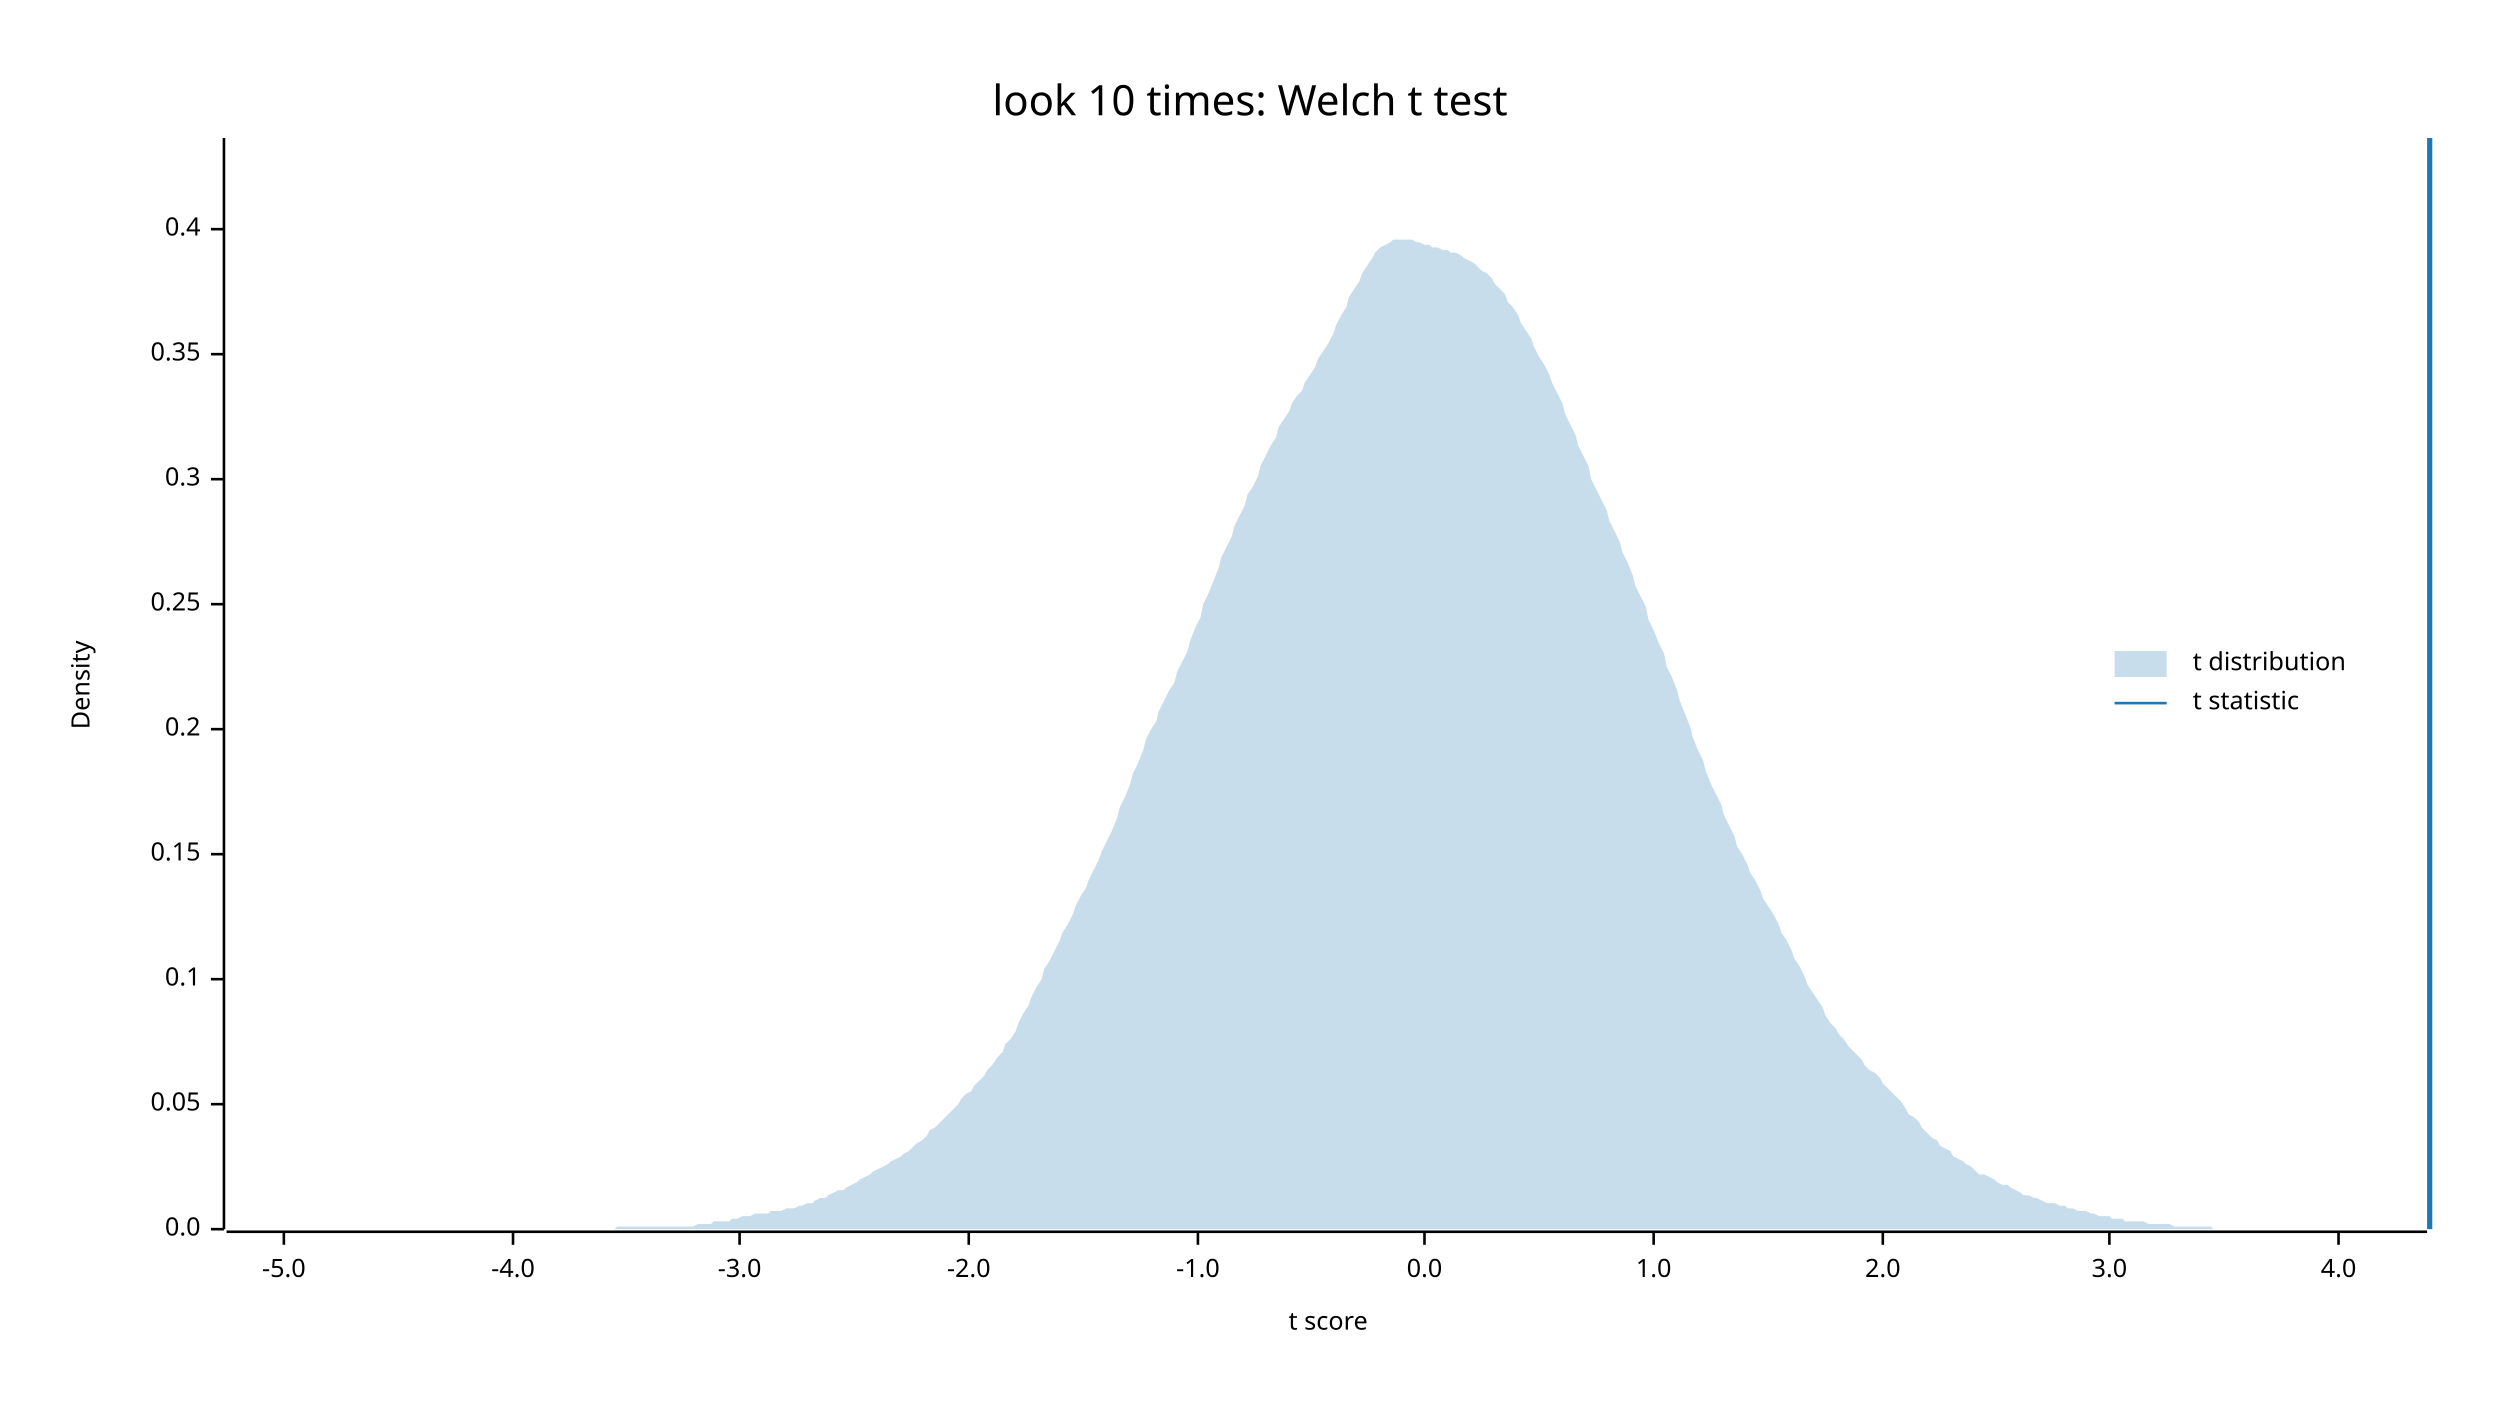
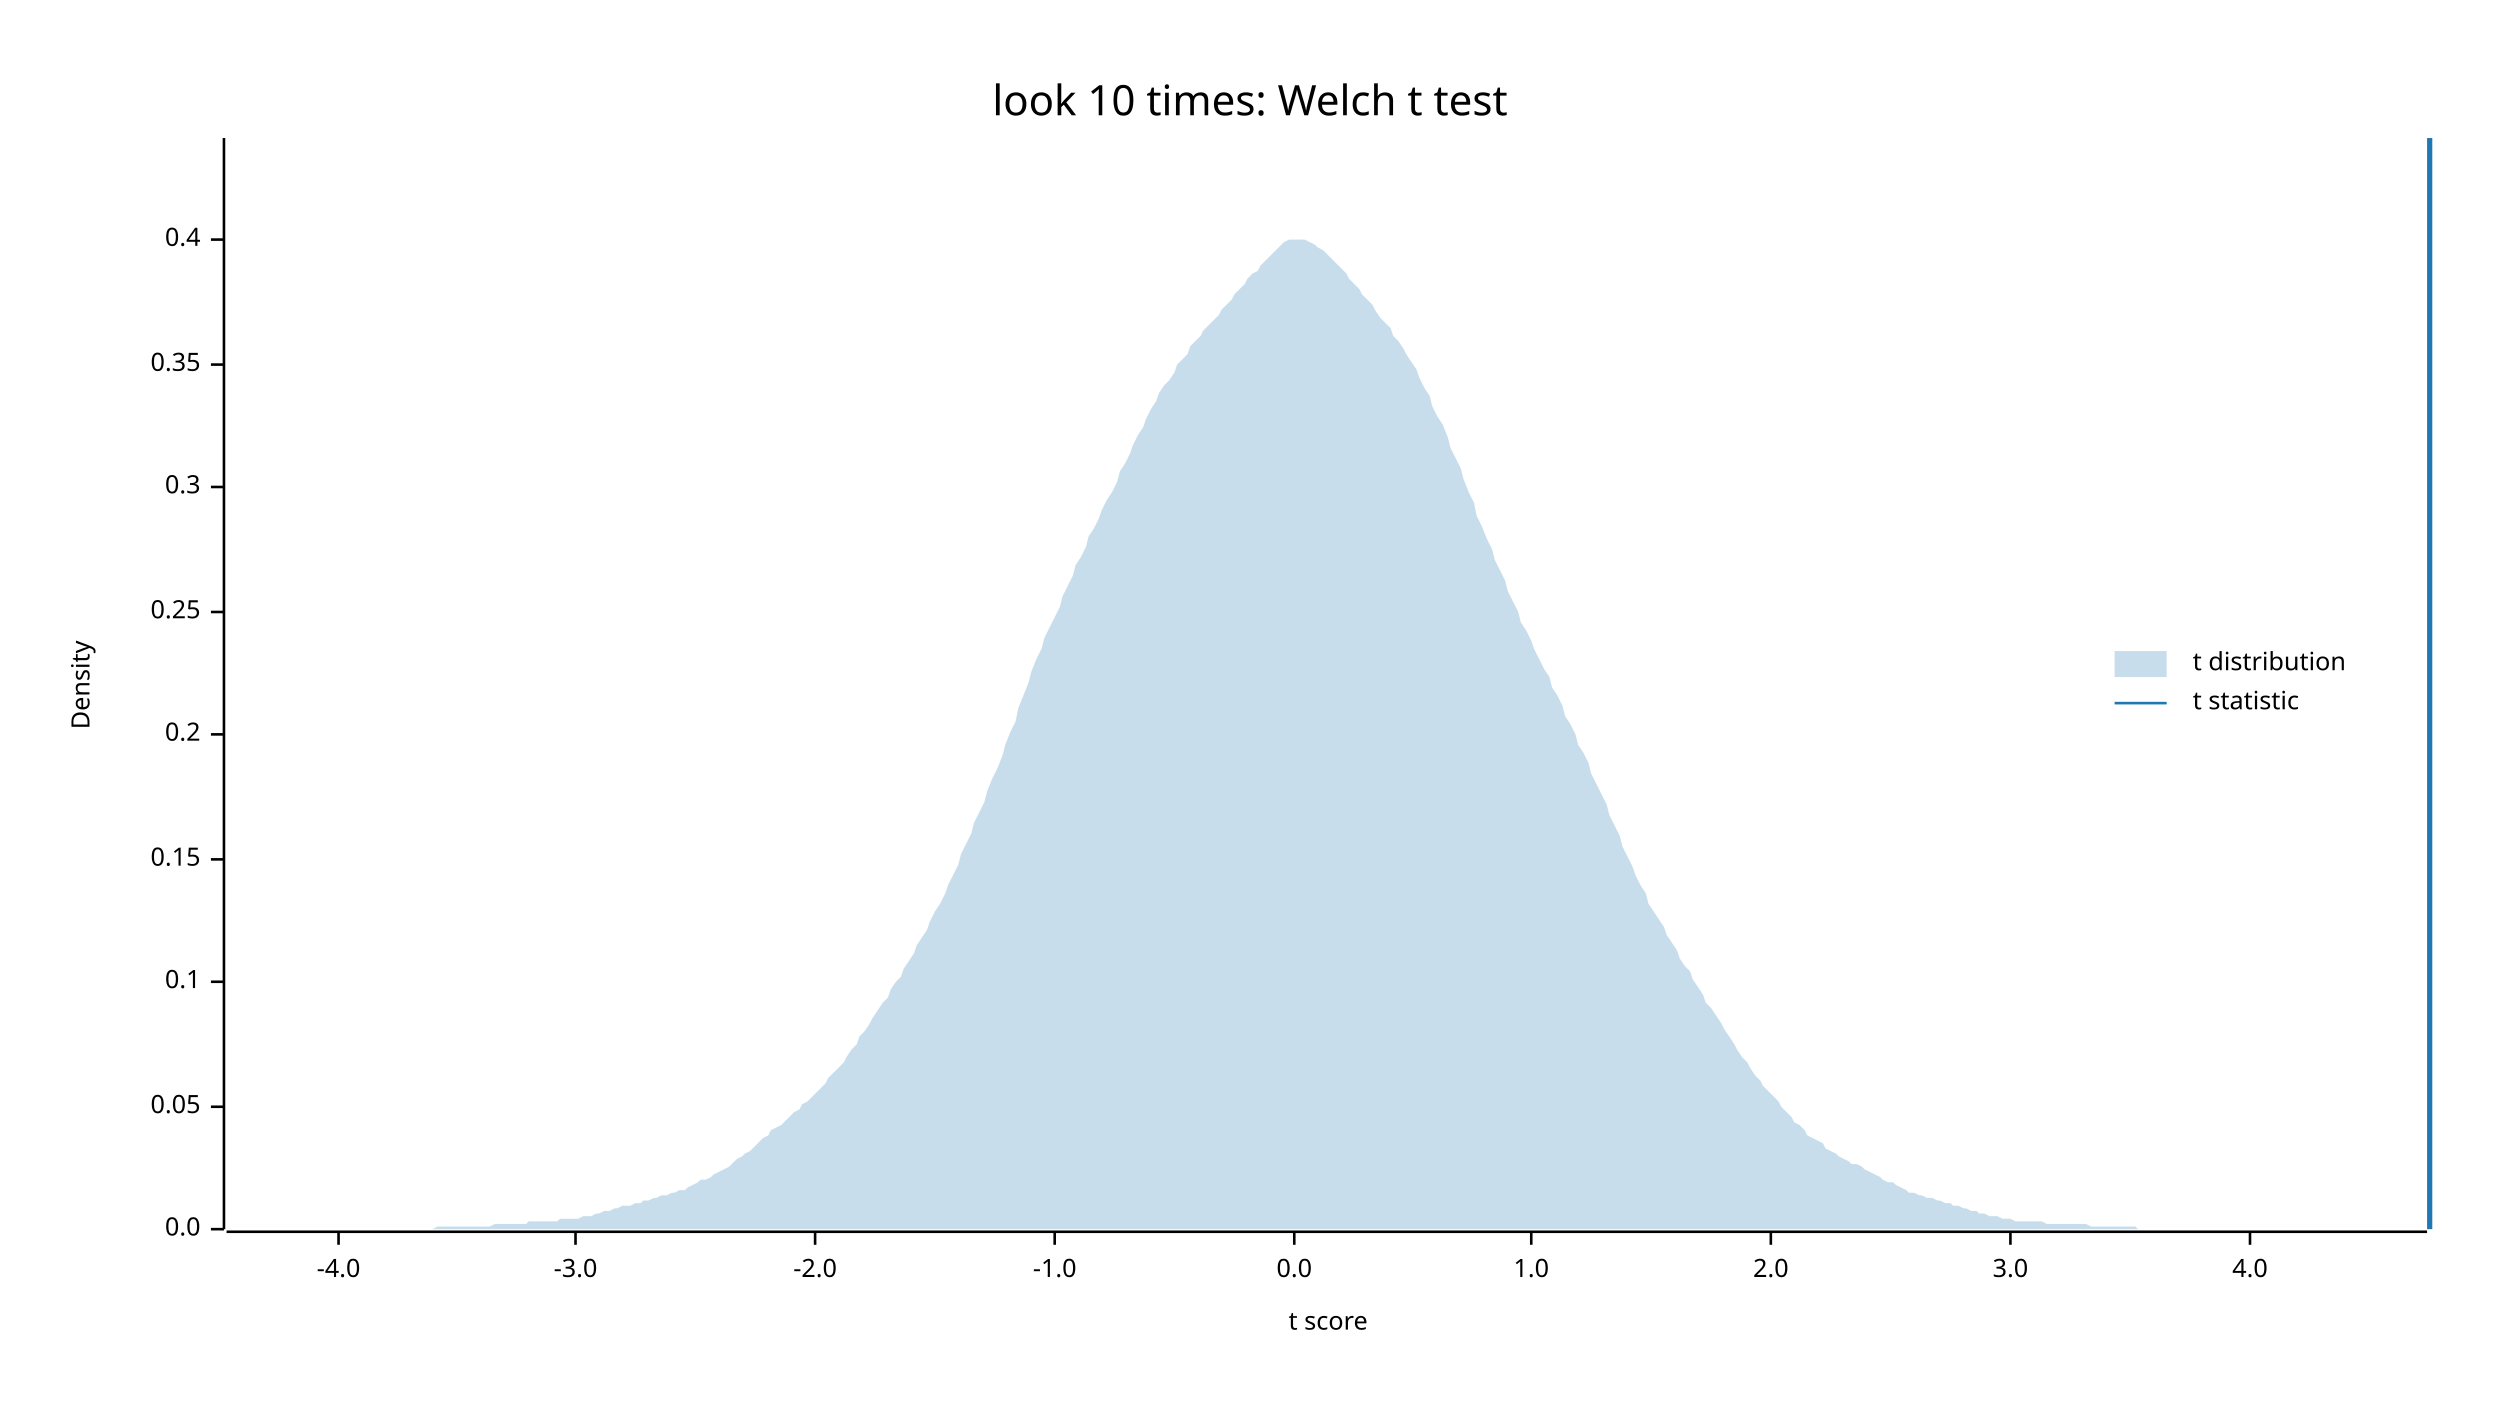
<svg xmlns="http://www.w3.org/2000/svg" width="960" height="540" viewBox="0 0 960 540">
  <text x="480" y="32" dy="0.76em" text-anchor="middle" font-family="sans-serif" font-size="16.129" opacity="1" fill="#000000">
look 10 times: Welch t test
</text>
  <text x="27" y="263" dy="0.76em" text-anchor="middle" font-family="sans-serif" font-size="9.677" opacity="1" fill="#000000" transform="rotate(270, 27, 263)">
Density
</text>
  <text x="510" y="513" dy="-0.5ex" text-anchor="middle" font-family="sans-serif" font-size="9.677" opacity="1" fill="#000000">
t score
</text>
  <polyline fill="none" opacity="1" stroke="#000000" stroke-width="1" points="86,53 86,472 " />
  <text x="77" y="472" dy="0.5ex" text-anchor="end" font-family="sans-serif" font-size="9.677" opacity="1" fill="#000000">
0.0
</text>
  <polyline fill="none" opacity="1" stroke="#000000" stroke-width="1" points="81,472 86,472 " />
-   <text x="77" y="424" dy="0.5ex" text-anchor="end" font-family="sans-serif" font-size="9.677" opacity="1" fill="#000000">
+   <text x="77" y="425" dy="0.5ex" text-anchor="end" font-family="sans-serif" font-size="9.677" opacity="1" fill="#000000">
0.05
</text>
-   <polyline fill="none" opacity="1" stroke="#000000" stroke-width="1" points="81,424 86,424 " />
-   <text x="77" y="376" dy="0.5ex" text-anchor="end" font-family="sans-serif" font-size="9.677" opacity="1" fill="#000000">
+   <polyline fill="none" opacity="1" stroke="#000000" stroke-width="1" points="81,425 86,425 " />
+   <text x="77" y="377" dy="0.5ex" text-anchor="end" font-family="sans-serif" font-size="9.677" opacity="1" fill="#000000">
0.1
</text>
-   <polyline fill="none" opacity="1" stroke="#000000" stroke-width="1" points="81,376 86,376 " />
-   <text x="77" y="328" dy="0.5ex" text-anchor="end" font-family="sans-serif" font-size="9.677" opacity="1" fill="#000000">
+   <polyline fill="none" opacity="1" stroke="#000000" stroke-width="1" points="81,377 86,377 " />
+   <text x="77" y="330" dy="0.5ex" text-anchor="end" font-family="sans-serif" font-size="9.677" opacity="1" fill="#000000">
0.15
</text>
-   <polyline fill="none" opacity="1" stroke="#000000" stroke-width="1" points="81,328 86,328 " />
-   <text x="77" y="280" dy="0.5ex" text-anchor="end" font-family="sans-serif" font-size="9.677" opacity="1" fill="#000000">
+   <polyline fill="none" opacity="1" stroke="#000000" stroke-width="1" points="81,330 86,330 " />
+   <text x="77" y="282" dy="0.5ex" text-anchor="end" font-family="sans-serif" font-size="9.677" opacity="1" fill="#000000">
0.2
</text>
-   <polyline fill="none" opacity="1" stroke="#000000" stroke-width="1" points="81,280 86,280 " />
-   <text x="77" y="232" dy="0.5ex" text-anchor="end" font-family="sans-serif" font-size="9.677" opacity="1" fill="#000000">
+   <polyline fill="none" opacity="1" stroke="#000000" stroke-width="1" points="81,282 86,282 " />
+   <text x="77" y="235" dy="0.5ex" text-anchor="end" font-family="sans-serif" font-size="9.677" opacity="1" fill="#000000">
0.25
</text>
-   <polyline fill="none" opacity="1" stroke="#000000" stroke-width="1" points="81,232 86,232 " />
-   <text x="77" y="184" dy="0.5ex" text-anchor="end" font-family="sans-serif" font-size="9.677" opacity="1" fill="#000000">
+   <polyline fill="none" opacity="1" stroke="#000000" stroke-width="1" points="81,235 86,235 " />
+   <text x="77" y="187" dy="0.5ex" text-anchor="end" font-family="sans-serif" font-size="9.677" opacity="1" fill="#000000">
0.3
</text>
-   <polyline fill="none" opacity="1" stroke="#000000" stroke-width="1" points="81,184 86,184 " />
-   <text x="77" y="136" dy="0.5ex" text-anchor="end" font-family="sans-serif" font-size="9.677" opacity="1" fill="#000000">
+   <polyline fill="none" opacity="1" stroke="#000000" stroke-width="1" points="81,187 86,187 " />
+   <text x="77" y="140" dy="0.5ex" text-anchor="end" font-family="sans-serif" font-size="9.677" opacity="1" fill="#000000">
0.35
</text>
-   <polyline fill="none" opacity="1" stroke="#000000" stroke-width="1" points="81,136 86,136 " />
-   <text x="77" y="88" dy="0.5ex" text-anchor="end" font-family="sans-serif" font-size="9.677" opacity="1" fill="#000000">
+   <polyline fill="none" opacity="1" stroke="#000000" stroke-width="1" points="81,140 86,140 " />
+   <text x="77" y="92" dy="0.5ex" text-anchor="end" font-family="sans-serif" font-size="9.677" opacity="1" fill="#000000">
0.4
</text>
-   <polyline fill="none" opacity="1" stroke="#000000" stroke-width="1" points="81,88 86,88 " />
+   <polyline fill="none" opacity="1" stroke="#000000" stroke-width="1" points="81,92 86,92 " />
  <polyline fill="none" opacity="1" stroke="#000000" stroke-width="1" points="87,473 932,473 " />
-   <text x="109" y="483" dy="0.76em" text-anchor="middle" font-family="sans-serif" font-size="9.677" opacity="1" fill="#000000">
- -5.0
- </text>
-   <polyline fill="none" opacity="1" stroke="#000000" stroke-width="1" points="109,473 109,478 " />
-   <text x="197" y="483" dy="0.76em" text-anchor="middle" font-family="sans-serif" font-size="9.677" opacity="1" fill="#000000">
+   <text x="130" y="483" dy="0.76em" text-anchor="middle" font-family="sans-serif" font-size="9.677" opacity="1" fill="#000000">
-4.0
</text>
-   <polyline fill="none" opacity="1" stroke="#000000" stroke-width="1" points="197,473 197,478 " />
-   <text x="284" y="483" dy="0.76em" text-anchor="middle" font-family="sans-serif" font-size="9.677" opacity="1" fill="#000000">
+   <polyline fill="none" opacity="1" stroke="#000000" stroke-width="1" points="130,473 130,478 " />
+   <text x="221" y="483" dy="0.76em" text-anchor="middle" font-family="sans-serif" font-size="9.677" opacity="1" fill="#000000">
-3.0
</text>
-   <polyline fill="none" opacity="1" stroke="#000000" stroke-width="1" points="284,473 284,478 " />
-   <text x="372" y="483" dy="0.76em" text-anchor="middle" font-family="sans-serif" font-size="9.677" opacity="1" fill="#000000">
+   <polyline fill="none" opacity="1" stroke="#000000" stroke-width="1" points="221,473 221,478 " />
+   <text x="313" y="483" dy="0.76em" text-anchor="middle" font-family="sans-serif" font-size="9.677" opacity="1" fill="#000000">
-2.0
</text>
-   <polyline fill="none" opacity="1" stroke="#000000" stroke-width="1" points="372,473 372,478 " />
-   <text x="460" y="483" dy="0.76em" text-anchor="middle" font-family="sans-serif" font-size="9.677" opacity="1" fill="#000000">
+   <polyline fill="none" opacity="1" stroke="#000000" stroke-width="1" points="313,473 313,478 " />
+   <text x="405" y="483" dy="0.76em" text-anchor="middle" font-family="sans-serif" font-size="9.677" opacity="1" fill="#000000">
-1.0
</text>
-   <polyline fill="none" opacity="1" stroke="#000000" stroke-width="1" points="460,473 460,478 " />
-   <text x="547" y="483" dy="0.76em" text-anchor="middle" font-family="sans-serif" font-size="9.677" opacity="1" fill="#000000">
+   <polyline fill="none" opacity="1" stroke="#000000" stroke-width="1" points="405,473 405,478 " />
+   <text x="497" y="483" dy="0.76em" text-anchor="middle" font-family="sans-serif" font-size="9.677" opacity="1" fill="#000000">
0.0
</text>
-   <polyline fill="none" opacity="1" stroke="#000000" stroke-width="1" points="547,473 547,478 " />
-   <text x="635" y="483" dy="0.76em" text-anchor="middle" font-family="sans-serif" font-size="9.677" opacity="1" fill="#000000">
+   <polyline fill="none" opacity="1" stroke="#000000" stroke-width="1" points="497,473 497,478 " />
+   <text x="588" y="483" dy="0.76em" text-anchor="middle" font-family="sans-serif" font-size="9.677" opacity="1" fill="#000000">
1.0
</text>
-   <polyline fill="none" opacity="1" stroke="#000000" stroke-width="1" points="635,473 635,478 " />
-   <text x="723" y="483" dy="0.76em" text-anchor="middle" font-family="sans-serif" font-size="9.677" opacity="1" fill="#000000">
+   <polyline fill="none" opacity="1" stroke="#000000" stroke-width="1" points="588,473 588,478 " />
+   <text x="680" y="483" dy="0.76em" text-anchor="middle" font-family="sans-serif" font-size="9.677" opacity="1" fill="#000000">
2.0
</text>
-   <polyline fill="none" opacity="1" stroke="#000000" stroke-width="1" points="723,473 723,478 " />
-   <text x="810" y="483" dy="0.76em" text-anchor="middle" font-family="sans-serif" font-size="9.677" opacity="1" fill="#000000">
+   <polyline fill="none" opacity="1" stroke="#000000" stroke-width="1" points="680,473 680,478 " />
+   <text x="772" y="483" dy="0.76em" text-anchor="middle" font-family="sans-serif" font-size="9.677" opacity="1" fill="#000000">
3.0
</text>
-   <polyline fill="none" opacity="1" stroke="#000000" stroke-width="1" points="810,473 810,478 " />
-   <text x="898" y="483" dy="0.76em" text-anchor="middle" font-family="sans-serif" font-size="9.677" opacity="1" fill="#000000">
+   <polyline fill="none" opacity="1" stroke="#000000" stroke-width="1" points="772,473 772,478 " />
+   <text x="864" y="483" dy="0.76em" text-anchor="middle" font-family="sans-serif" font-size="9.677" opacity="1" fill="#000000">
4.0
</text>
-   <polyline fill="none" opacity="1" stroke="#000000" stroke-width="1" points="898,473 898,478 " />
-   <polygon opacity="0.25" fill="#1F78B4" points="87,472 88,472 90,472 92,472 93,472 95,472 97,472 98,472 100,472 102,472 103,472 105,472 107,472 109,472 110,472 112,472 114,472 115,472 117,472 119,472 120,472 122,472 124,472 125,472 127,472 129,472 131,472 132,472 134,472 136,472 137,472 139,472 141,472 142,472 144,472 146,472 147,472 149,472 151,472 153,472 154,472 156,472 158,472 159,472 161,472 163,472 164,472 166,472 168,472 169,472 171,472 173,472 175,472 176,472 178,472 180,472 181,472 183,472 185,472 186,472 188,472 190,472 191,472 193,472 195,472 197,472 198,472 200,472 202,472 203,472 205,472 207,472 208,472 210,472 212,472 214,472 215,472 217,472 219,472 220,472 222,472 224,472 225,472 227,472 229,472 230,472 232,472 234,472 236,472 237,471 239,471 241,471 242,471 244,471 246,471 247,471 249,471 251,471 252,471 254,471 256,471 258,471 259,471 261,471 263,471 264,471 266,471 268,470 269,470 271,470 273,470 274,469 276,469 278,469 280,469 281,468 283,468 285,467 286,467 288,467 290,466 291,466 293,466 295,466 296,465 298,465 300,465 302,464 303,464 305,464 307,463 308,463 310,462 312,462 313,461 315,460 317,460 318,459 320,458 322,457 324,457 325,456 327,455 329,454 330,453 332,452 334,451 335,450 337,449 339,448 341,447 342,446 344,445 346,444 347,443 349,442 351,440 352,439 354,438 356,436 357,434 359,433 361,431 363,429 364,428 366,426 368,424 369,422 371,420 373,419 374,417 376,415 378,413 379,411 381,409 383,406 385,404 386,401 388,399 390,396 391,393 393,389 395,386 396,383 398,379 400,376 401,372 403,369 405,365 407,361 408,358 410,355 412,351 413,348 415,344 417,341 418,338 420,334 422,330 423,327 425,323 427,319 429,314 430,310 432,306 434,301 435,297 437,293 439,288 440,284 442,280 444,277 445,273 447,269 449,265 451,262 452,258 454,254 456,250 457,246 459,241 461,237 462,232 464,228 466,223 468,218 469,214 471,210 473,206 474,202 476,198 478,194 479,190 481,187 483,183 484,179 486,175 488,171 490,168 491,164 493,161 495,158 496,155 498,152 500,150 501,147 503,144 505,141 506,138 508,135 510,132 512,128 513,125 515,121 517,118 518,114 520,111 522,108 523,105 525,102 527,99 528,97 530,95 532,94 534,93 535,92 537,92 539,92 540,92 542,92 544,93 545,93 547,94 549,94 550,95 552,95 554,96 556,96 557,97 559,97 561,98 562,99 564,100 566,101 567,102 569,104 571,105 573,107 574,109 576,111 578,113 579,116 581,118 583,121 584,124 586,127 588,130 589,133 591,137 593,140 595,144 596,147 598,151 600,155 601,159 603,163 605,167 606,171 608,175 610,179 611,184 613,188 615,192 617,196 618,200 620,204 622,208 623,212 625,216 627,221 628,225 630,229 632,233 633,238 635,242 637,247 639,251 640,256 642,260 644,265 645,269 647,274 649,279 650,283 652,288 654,292 655,296 657,301 659,305 661,309 662,313 664,317 666,321 667,325 669,328 671,332 672,335 674,338 676,342 677,345 679,348 681,351 683,355 684,358 686,361 688,365 689,368 691,371 693,375 694,378 696,381 698,384 700,387 701,390 703,393 705,395 706,397 708,399 710,402 711,403 713,405 715,407 716,409 718,411 720,412 722,414 723,416 725,418 727,420 728,421 730,423 732,426 733,428 735,429 737,431 738,433 740,435 742,437 744,438 745,440 747,441 749,442 750,444 752,445 754,446 755,447 757,448 759,450 760,451 762,451 764,452 766,453 767,454 769,455 771,455 772,456 774,457 776,458 777,459 779,459 781,460 782,460 784,461 786,462 788,462 789,462 791,463 793,463 794,464 796,464 798,465 799,465 801,465 803,466 804,466 806,467 808,467 810,467 811,468 813,468 815,468 816,469 818,469 820,469 821,469 823,469 825,470 827,470 828,470 830,470 832,470 833,470 835,471 837,471 838,471 840,471 842,471 843,471 845,471 847,471 849,471 850,472 852,472 854,472 855,472 857,472 859,472 860,472 862,472 864,472 865,472 867,472 869,472 871,472 872,472 874,472 876,472 877,472 879,472 881,472 882,472 884,472 886,472 887,472 889,472 891,472 893,472 894,472 896,472 898,472 899,472 901,472 903,472 904,472 906,472 908,472 909,472 911,472 913,472 915,472 916,472 918,472 920,472 921,472 923,472 925,472 926,472 928,472 930,472 932,472 932,472 87,472 " />
+   <polyline fill="none" opacity="1" stroke="#000000" stroke-width="1" points="864,473 864,478 " />
+   <polygon opacity="0.25" fill="#1F78B4" points="87,472 88,472 90,472 92,472 93,472 95,472 97,472 98,472 100,472 102,472 103,472 105,472 107,472 109,472 110,472 112,472 114,472 115,472 117,472 119,472 120,472 122,472 124,472 125,472 127,472 129,472 131,472 132,472 134,472 136,472 137,472 139,472 141,472 142,472 144,472 146,472 147,472 149,472 151,472 153,472 154,472 156,472 158,472 159,472 161,472 163,472 164,472 166,472 168,471 169,471 171,471 173,471 175,471 176,471 178,471 180,471 181,471 183,471 185,471 186,471 188,471 190,470 191,470 193,470 195,470 197,470 198,470 200,470 202,470 203,469 205,469 207,469 208,469 210,469 212,469 214,469 215,468 217,468 219,468 220,468 222,468 224,467 225,467 227,467 229,466 230,466 232,465 234,465 236,464 237,464 239,463 241,463 242,463 244,462 246,462 247,461 249,461 251,460 252,460 254,459 256,459 258,458 259,458 261,457 263,457 264,456 266,455 268,454 269,453 271,453 273,452 274,451 276,450 278,449 280,448 281,447 283,445 285,444 286,443 288,442 290,440 291,439 293,437 295,436 296,434 298,433 300,432 302,430 303,429 305,427 307,426 308,424 310,423 312,421 313,420 315,418 317,416 318,414 320,412 322,410 324,408 325,406 327,403 329,401 330,398 332,396 334,393 335,391 337,388 339,385 341,383 342,380 344,377 346,375 347,372 349,369 351,366 352,363 354,360 356,357 357,354 359,350 361,347 363,343 364,340 366,336 368,332 369,328 371,324 373,320 374,316 376,312 378,308 379,304 381,299 383,295 385,290 386,286 388,281 390,277 391,272 393,267 395,262 396,258 398,253 400,249 401,245 403,241 405,237 407,233 408,229 410,225 412,221 413,217 415,214 417,210 418,206 420,203 422,199 423,196 425,192 427,189 429,185 430,181 432,178 434,174 435,171 437,167 439,164 440,161 442,157 444,154 445,151 447,148 449,146 451,143 452,140 454,138 456,136 457,133 459,131 461,129 462,127 464,125 466,123 468,121 469,119 471,117 473,115 474,113 476,111 478,109 479,107 481,105 483,104 484,102 486,100 488,98 490,96 491,95 493,93 495,92 496,92 498,92 500,92 501,92 503,93 505,94 506,95 508,96 510,98 512,100 513,101 515,103 517,105 518,107 520,109 522,111 523,113 525,115 527,117 528,119 530,122 532,124 534,126 535,129 537,131 539,134 540,136 542,139 544,142 545,145 547,149 549,152 550,156 552,160 554,163 556,168 557,172 559,176 561,180 562,184 564,189 566,193 567,198 569,202 571,207 573,211 574,215 576,219 578,223 579,227 581,231 583,235 584,239 586,242 588,246 589,249 591,253 593,257 595,260 596,264 598,267 600,271 601,275 603,278 605,282 606,286 608,289 610,293 611,297 613,301 615,305 617,309 618,313 620,317 622,321 623,325 625,329 627,333 628,336 630,340 632,343 633,347 635,350 637,353 639,356 640,359 642,362 644,365 645,368 647,371 649,373 650,376 652,379 654,382 655,385 657,387 659,390 661,393 662,395 664,398 666,401 667,403 669,406 671,408 672,410 674,413 676,415 677,417 679,419 681,421 683,423 684,425 686,427 688,429 689,431 691,432 693,434 694,436 696,437 698,438 700,439 701,441 703,442 705,443 706,444 708,445 710,446 711,447 713,447 715,448 716,449 718,450 720,451 722,452 723,453 725,454 727,454 728,455 730,456 732,457 733,458 735,458 737,459 738,459 740,460 742,460 744,461 745,461 747,462 749,462 750,463 752,463 754,464 755,464 757,465 759,465 760,466 762,466 764,467 766,467 767,467 769,468 771,468 772,468 774,469 776,469 777,469 779,469 781,469 782,469 784,469 786,470 788,470 789,470 791,470 793,470 794,470 796,470 798,470 799,470 801,470 803,471 804,471 806,471 808,471 810,471 811,471 813,471 815,471 816,471 818,471 820,471 821,472 823,472 825,472 827,472 828,472 830,472 832,472 833,472 835,472 837,472 838,472 840,472 842,472 843,472 845,472 847,472 849,472 850,472 852,472 854,472 855,472 857,472 859,472 860,472 862,472 864,472 865,472 867,472 869,472 871,472 872,472 874,472 876,472 877,472 879,472 881,472 882,472 884,472 886,472 887,472 889,472 891,472 893,472 894,472 896,472 898,472 899,472 901,472 903,472 904,472 906,472 908,472 909,472 911,472 913,472 915,472 916,472 918,472 920,472 921,472 923,472 925,472 926,472 928,472 930,472 932,472 932,472 87,472 " />
  <polyline fill="none" opacity="1" stroke="#1F78B4" stroke-width="2" points="933,472 933,53 " />
  <text x="842" y="250" dy="0.76em" text-anchor="start" font-family="sans-serif" font-size="9.677" opacity="1" fill="#000000">
t distribution
</text>
  <text x="842" y="265" dy="0.76em" text-anchor="start" font-family="sans-serif" font-size="9.677" opacity="1" fill="#000000">
t statistic
</text>
  <rect x="812" y="250" width="20" height="10" opacity="0.25" fill="#1F78B4" stroke="none" />
  <polyline fill="none" opacity="1" stroke="#1F78B4" stroke-width="1" points="812,270 832,270 " />
</svg>
